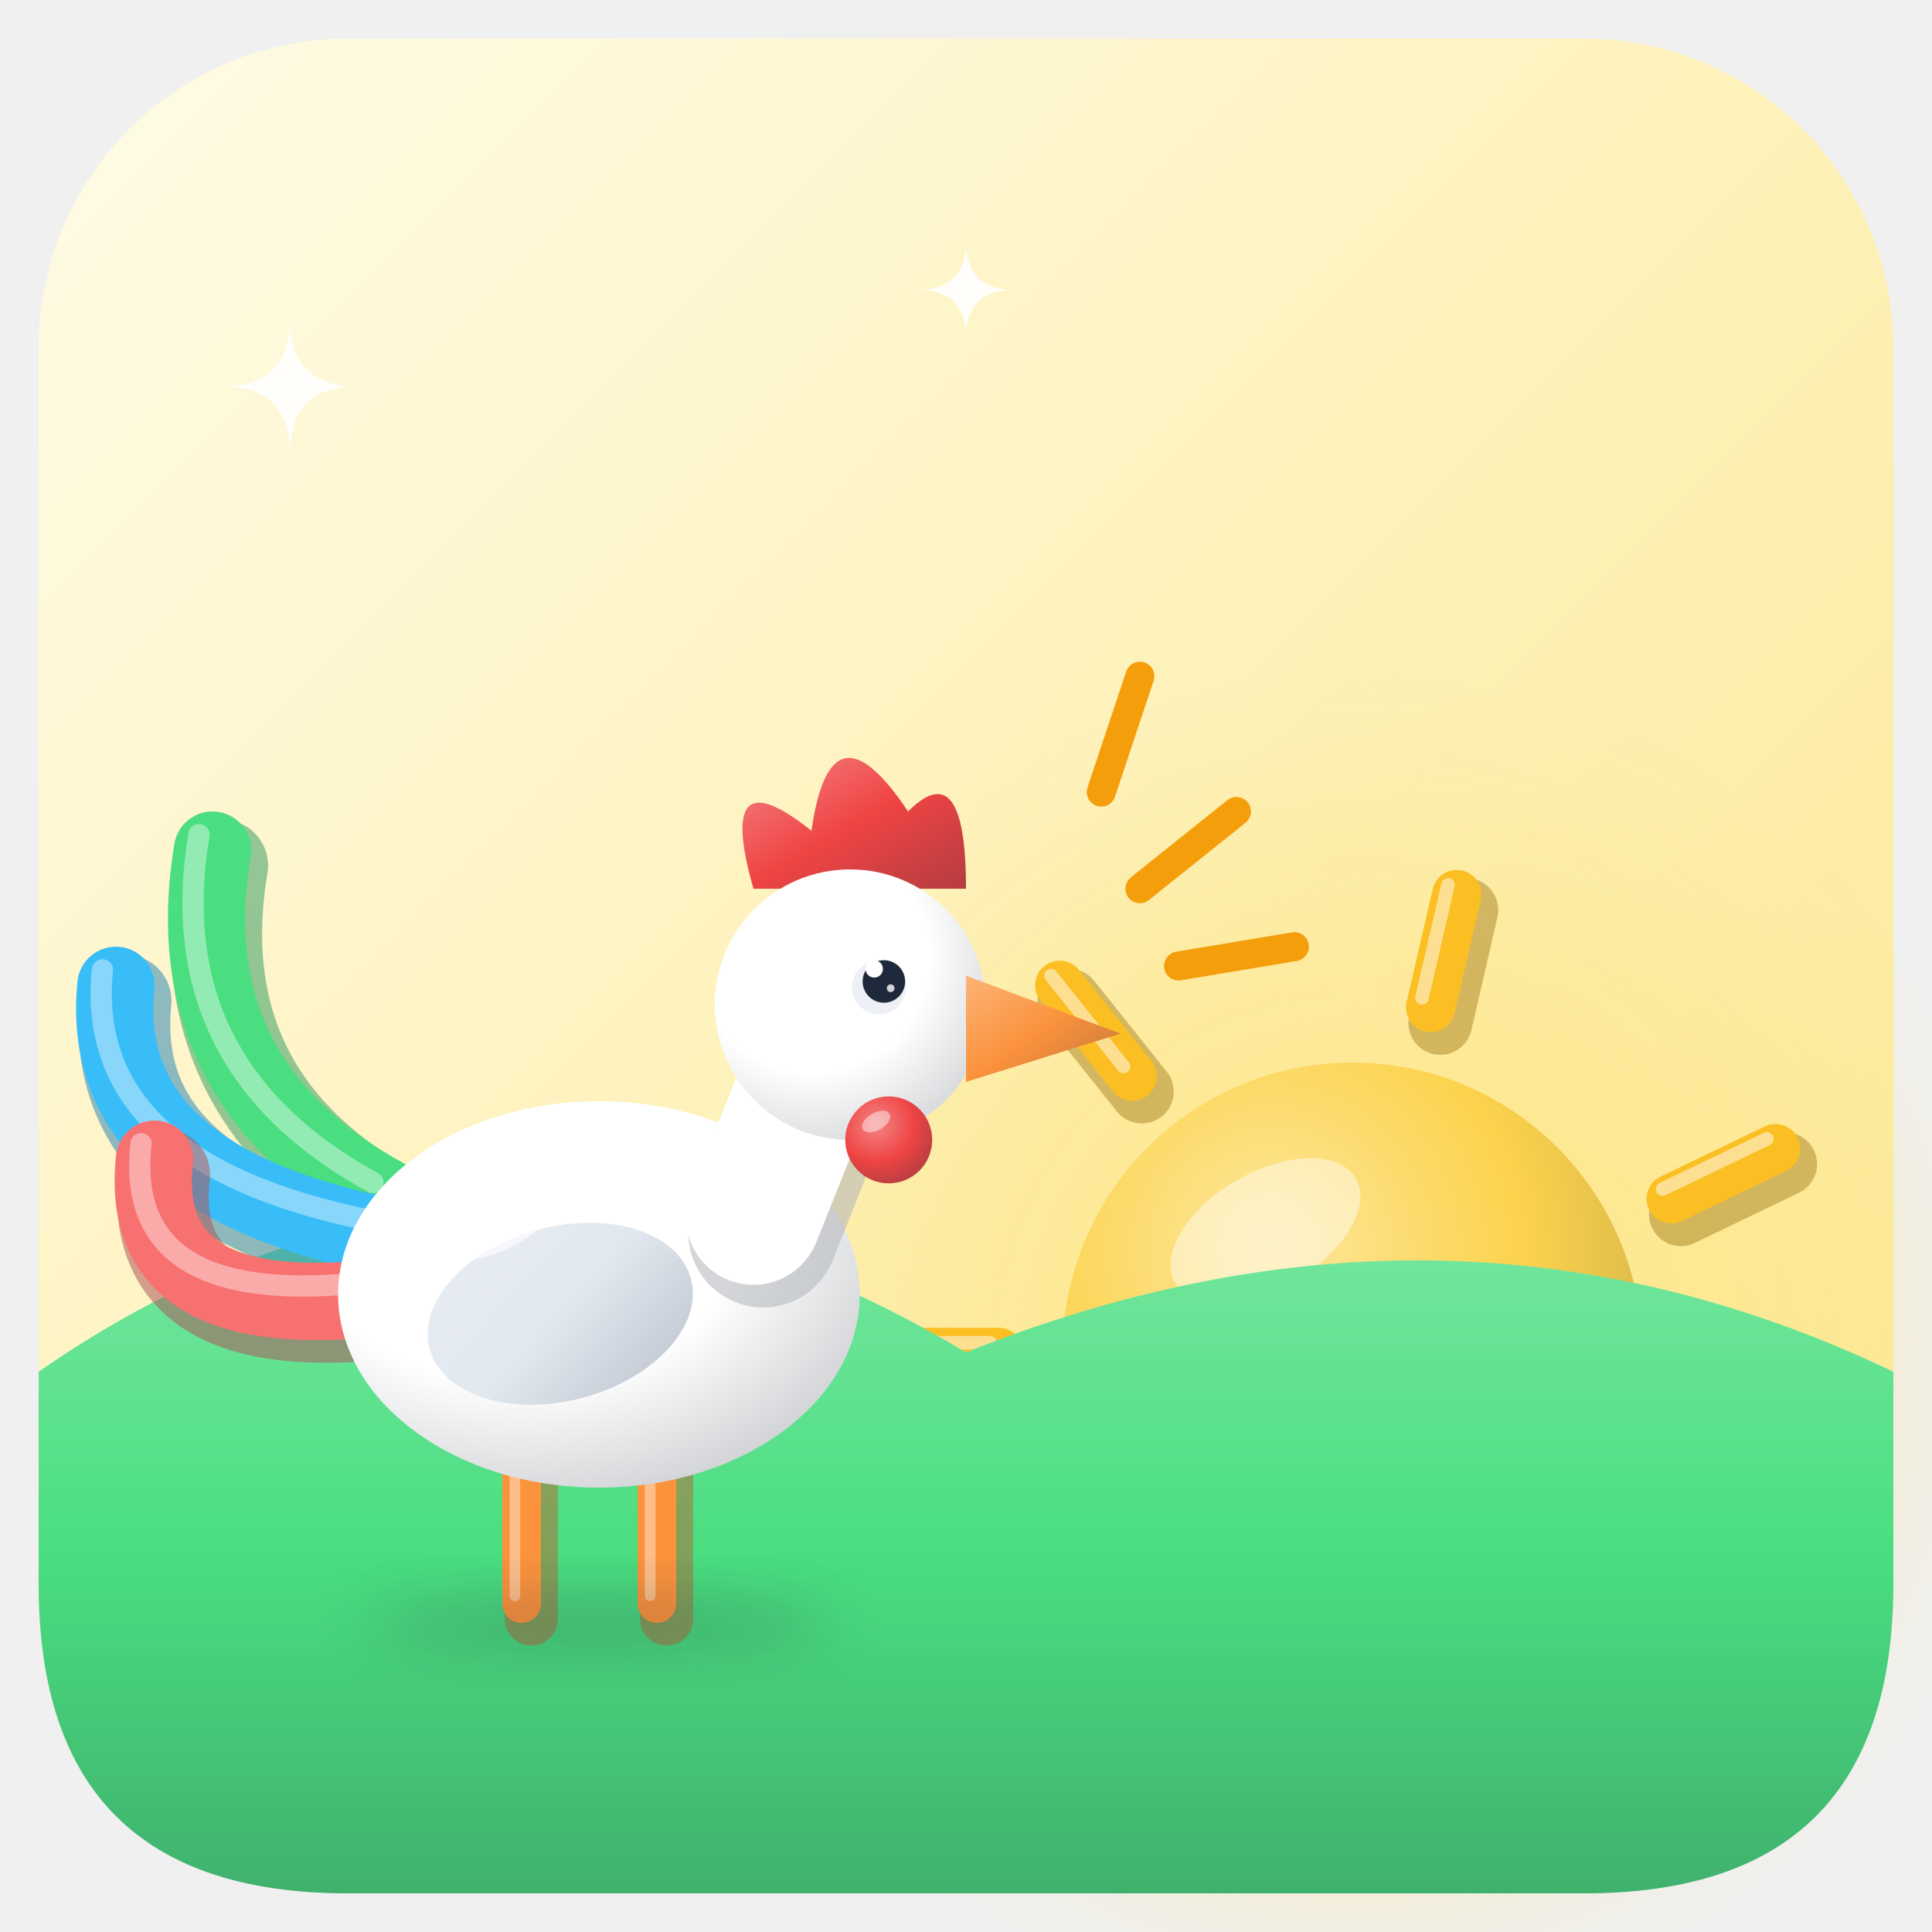
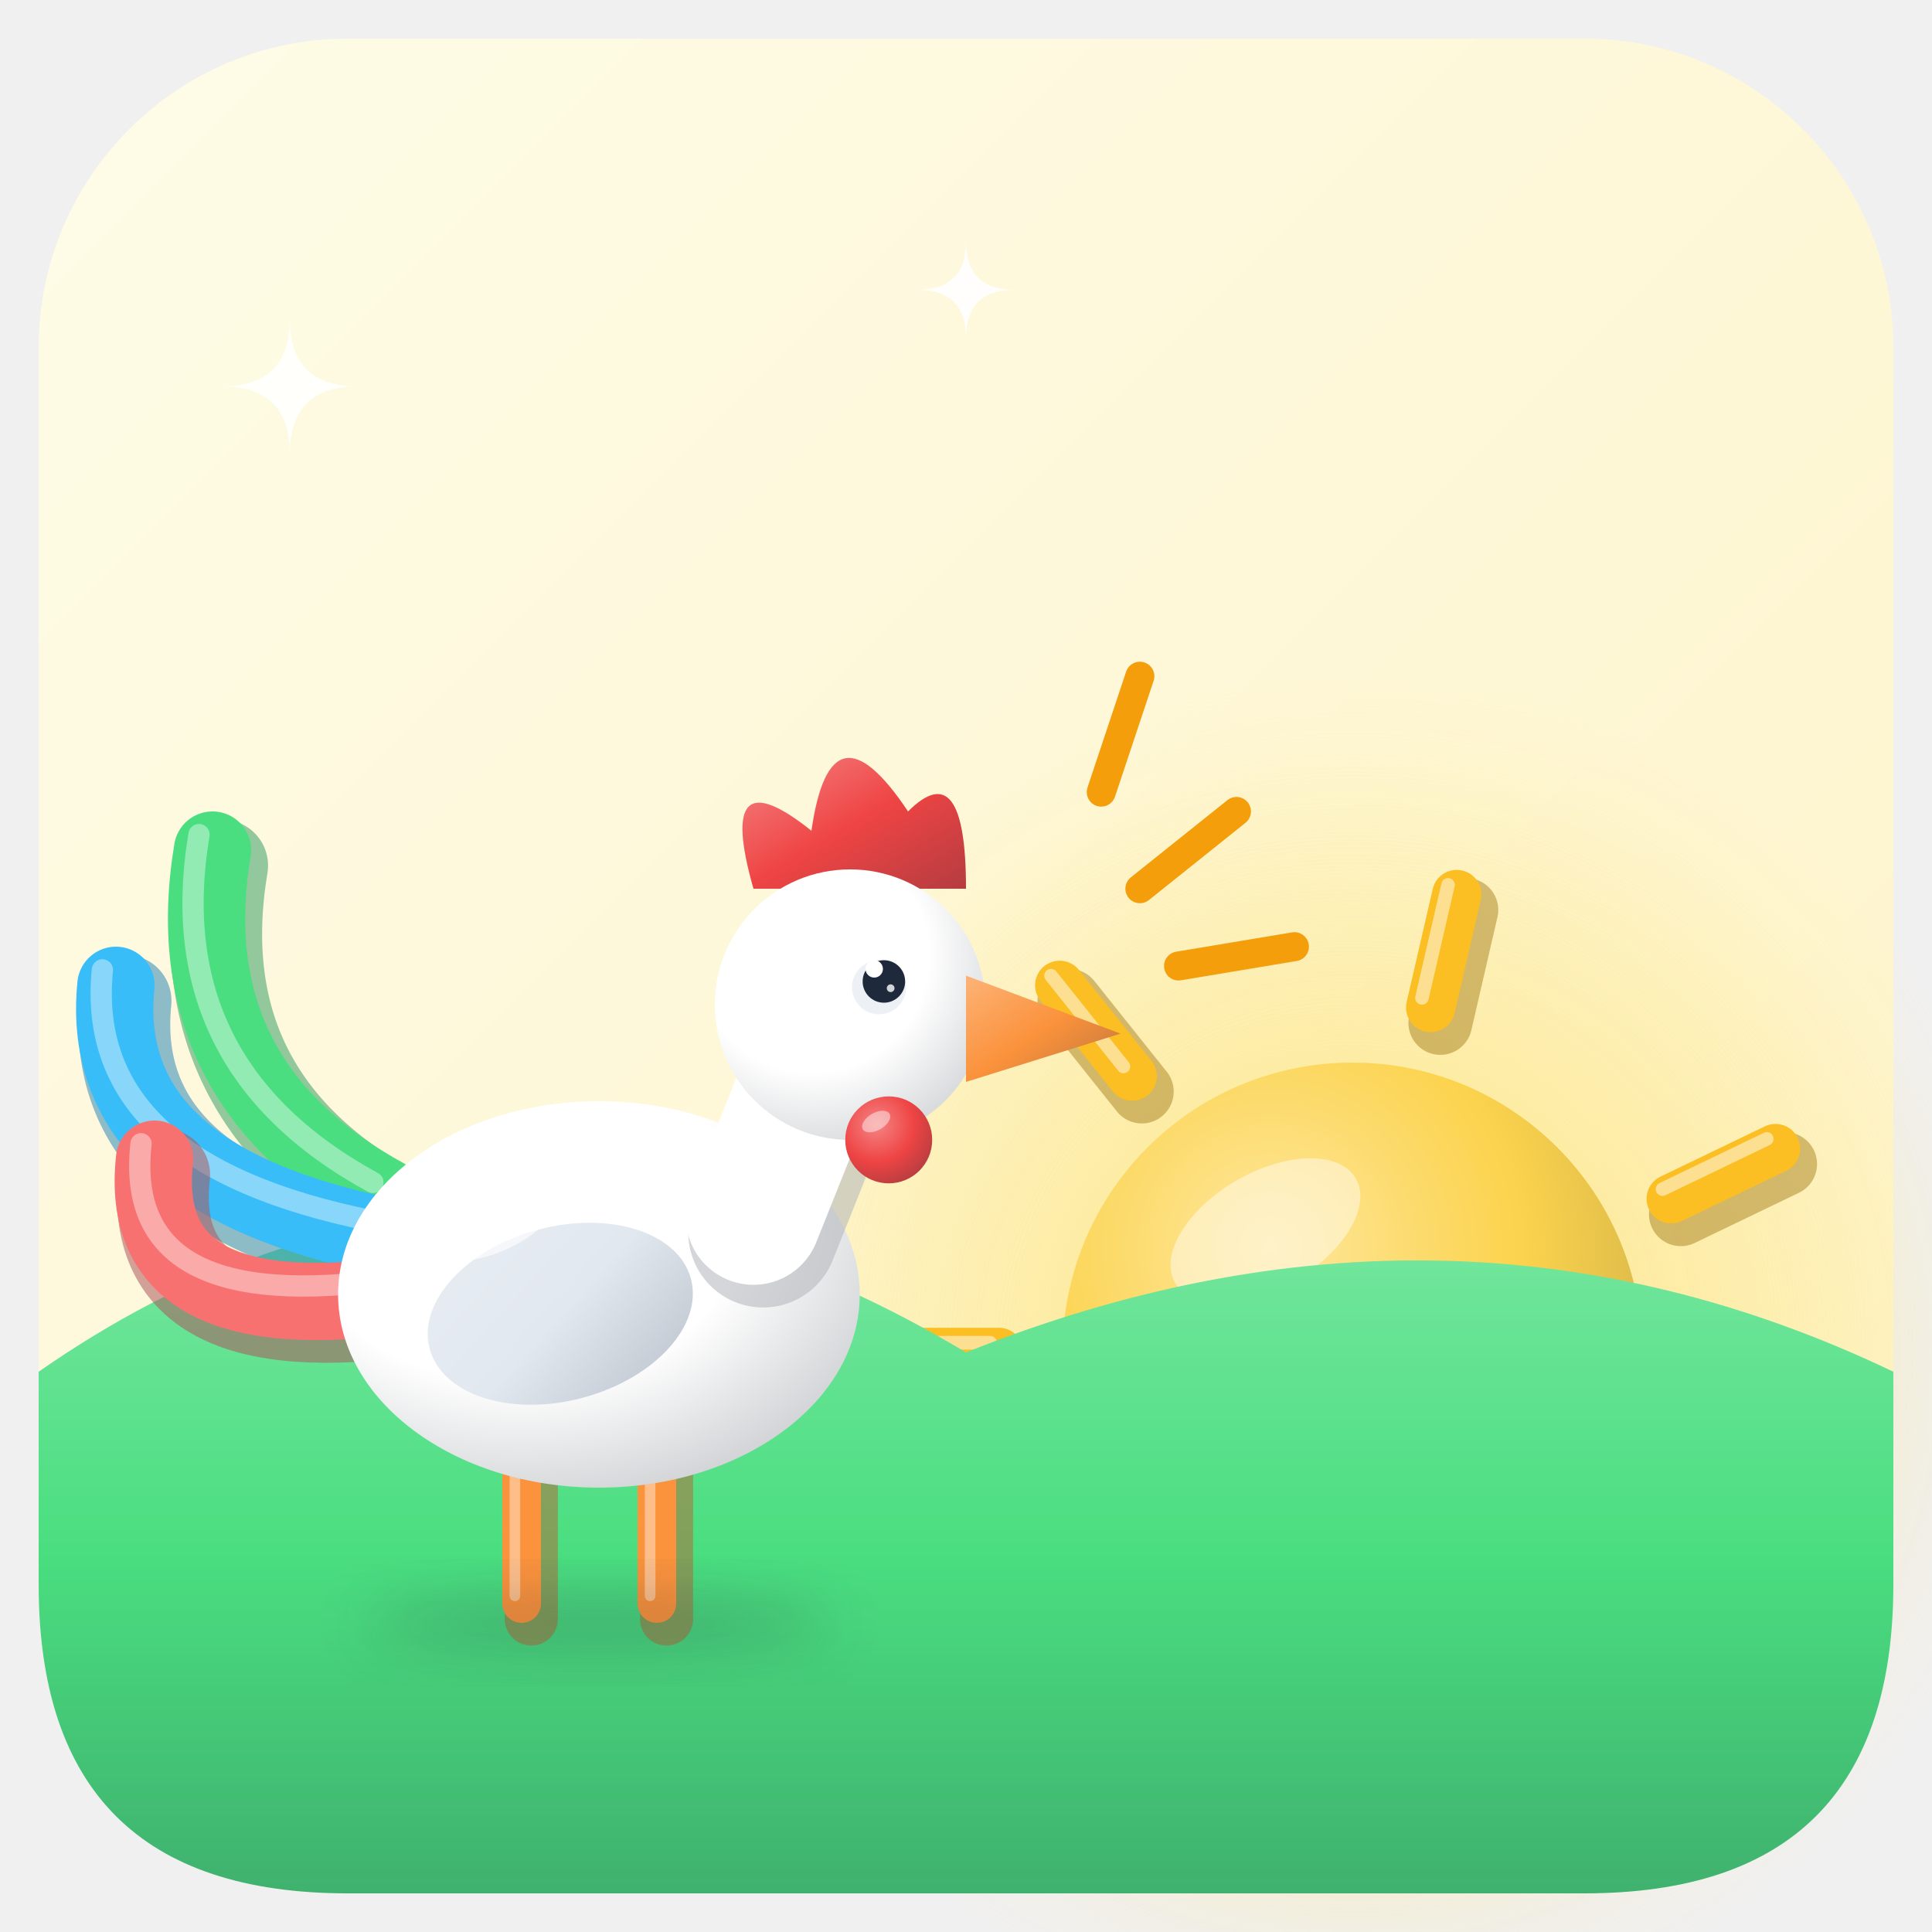
<svg xmlns="http://www.w3.org/2000/svg" viewBox="0 0 200 200" role="img" aria-label="בוקר">
  <defs>
    <linearGradient id="morning-evening-word-g0" x1="0" y1="0" x2="1" y2="1">
      <stop offset="0" stop-color="#FEFCE8" />
-       <stop offset="1" stop-color="#FDE68A" />
+       <stop offset="1" stop-color="#FEF3C7" />
    </linearGradient>
    <radialGradient id="morning-evening-word-g1">
      <stop offset="0" stop-color="#FDE68A" stop-opacity="0.9" />
      <stop offset="0.5" stop-color="#FDE68A" stop-opacity="0.35" />
      <stop offset="1" stop-color="#FDE68A" stop-opacity="0" />
    </radialGradient>
    <radialGradient id="morning-evening-word-g2" cx="0.36" cy="0.32" r="0.78">
      <stop offset="0" stop-color="#fde79d" />
      <stop offset=".55" stop-color="#FCD34D" />
      <stop offset="1" stop-color="#cbae48" />
    </radialGradient>
    <linearGradient id="morning-evening-word-g3" x1="0" y1="0" x2="0" y2="1">
      <stop offset="0" stop-color="#77e6a0" />
      <stop offset=".5" stop-color="#4ADE80" />
      <stop offset="1" stop-color="#3fb16e" />
    </linearGradient>
    <radialGradient id="morning-evening-word-g4" cx="0.35" cy="0.3" r="0.78">
      <stop offset="0" stop-color="#ffffff" />
      <stop offset=".55" stop-color="#FFFFFF" />
      <stop offset="1" stop-color="#ced0d3" />
    </radialGradient>
    <linearGradient id="morning-evening-word-g5" x1="0" y1="0" x2="1" y2="1">
      <stop offset="0" stop-color="#e8edf3" />
      <stop offset=".5" stop-color="#E2E8F0" />
      <stop offset="1" stop-color="#bbc2cb" />
    </linearGradient>
    <linearGradient id="morning-evening-word-g6" x1="0" y1="0" x2="1" y2="1">
      <stop offset="0" stop-color="#f58585" />
      <stop offset=".5" stop-color="#EF4444" />
      <stop offset="1" stop-color="#b53c40" />
    </linearGradient>
    <radialGradient id="morning-evening-word-g7" cx="0.36" cy="0.32" r="0.78">
      <stop offset="0" stop-color="#ffffff" />
      <stop offset=".55" stop-color="#FFFFFF" />
      <stop offset="1" stop-color="#d2d4d7" />
    </radialGradient>
    <radialGradient id="morning-evening-word-g8" cx="0.36" cy="0.32" r="0.78">
      <stop offset="0" stop-color="#f58585" />
      <stop offset=".55" stop-color="#EF4444" />
      <stop offset="1" stop-color="#b13c40" />
    </radialGradient>
    <linearGradient id="morning-evening-word-g9" x1="0" y1="0" x2="1" y2="1">
      <stop offset="0" stop-color="#fcb377" />
      <stop offset=".5" stop-color="#FB923C" />
      <stop offset="1" stop-color="#bd753b" />
    </linearGradient>
    <filter id="morning-evening-word-blur" x="-30%" y="-60%" width="160%" height="220%">
      <feGaussianBlur stdDeviation="3" />
    </filter>
  </defs>
  <rect x="4" y="4" width="192" height="192" rx="32" fill="url(#morning-evening-word-g0)" />
  <circle cx="140" cy="140" r="70" fill="url(#morning-evening-word-g1)" />
  <circle cx="140" cy="140" r="63" fill="url(#morning-evening-word-g1)" />
  <g fill="none" stroke-linecap="round" stroke-linejoin="round">
    <path d="M103.4 140 L91.4 140 M117.2 111.4 L109.7 102 M148.1 104.3 L150.8 92.6 M173 124.1 L183.8 118.9 M173 155.9 L183.8 161.1 M148.1 175.7 L150.8 187.4 M117.2 168.6 L109.7 178" stroke="#ae8b2b" stroke-width="6.6" opacity=".55" transform="translate(1 1.6)" />
    <path d="M103.4 140 L91.4 140 M117.2 111.4 L109.7 102 M148.1 104.3 L150.8 92.6 M173 124.1 L183.8 118.9 M173 155.9 L183.8 161.1 M148.1 175.7 L150.8 187.4 M117.2 168.6 L109.7 178" stroke="#FBBF24" stroke-width="5.1" />
    <path d="M103.4 140 L91.4 140 M117.2 111.4 L109.7 102 M148.1 104.3 L150.8 92.6 M173 124.1 L183.8 118.9 M173 155.9 L183.8 161.1 M148.1 175.7 L150.8 187.4 M117.2 168.6 L109.7 178" stroke="#fff" stroke-width="1.4" opacity="0.5" transform="translate(-0.9 -1)" />
  </g>
  <circle cx="140" cy="140" r="30" fill="url(#morning-evening-word-g2)" />
  <ellipse cx="131" cy="127.4" rx="10.8" ry="6" fill="#fff" opacity="0.45" transform="rotate(-30 131 127.4)" />
  <path d="M4 142 Q50 110 100 140 Q150 120 196 142 V164 Q196 196 164 196 H36 Q4 196 4 164Z" fill="url(#morning-evening-word-g3)" />
  <g fill="none" stroke-linecap="round" stroke-linejoin="round">
    <path d="M40 124 Q18 112 22 88" stroke="#3b9f66" stroke-width="9.5" opacity=".55" transform="translate(1 1.6)" />
    <path d="M40 124 Q18 112 22 88" stroke="#4ADE80" stroke-width="8" />
    <path d="M40 124 Q18 112 22 88" stroke="#fff" stroke-width="2.2" opacity="0.4" transform="translate(-1.4 -1.6)" />
  </g>
  <g fill="none" stroke-linecap="round" stroke-linejoin="round">
    <path d="M40 128 Q10 122 12 102" stroke="#2f89b4" stroke-width="9.5" opacity=".55" transform="translate(1 1.6)" />
    <path d="M40 128 Q10 122 12 102" stroke="#38BDF8" stroke-width="8" />
    <path d="M40 128 Q10 122 12 102" stroke="#fff" stroke-width="2.2" opacity="0.4" transform="translate(-1.4 -1.6)" />
  </g>
  <g fill="none" stroke-linecap="round" stroke-linejoin="round">
    <path d="M42 134 Q14 138 16 120" stroke="#ac585d" stroke-width="9.5" opacity=".55" transform="translate(1 1.6)" />
    <path d="M42 134 Q14 138 16 120" stroke="#F87171" stroke-width="8" />
    <path d="M42 134 Q14 138 16 120" stroke="#fff" stroke-width="2.2" opacity="0.4" transform="translate(-1.4 -1.6)" />
  </g>
  <g fill="none" stroke-linecap="round" stroke-linejoin="round">
    <path d="M54 150 V166" stroke="#ae6d3a" stroke-width="5.5" opacity=".55" transform="translate(1 1.6)" />
    <path d="M54 150 V166" stroke="#FB923C" stroke-width="4" />
    <path d="M54 150 V166" stroke="#fff" stroke-width="1.1" opacity="0.4" transform="translate(-0.7 -0.8)" />
  </g>
  <g fill="none" stroke-linecap="round" stroke-linejoin="round">
    <path d="M68 150 V166" stroke="#ae6d3a" stroke-width="5.5" opacity=".55" transform="translate(1 1.6)" />
    <path d="M68 150 V166" stroke="#FB923C" stroke-width="4" />
    <path d="M68 150 V166" stroke="#fff" stroke-width="1.1" opacity="0.4" transform="translate(-0.7 -0.8)" />
  </g>
  <ellipse cx="62" cy="168" rx="24" ry="3" fill="#1E293B" opacity="0.2" filter="url(#morning-evening-word-blur)" />
  <ellipse cx="62" cy="134" rx="27" ry="20" fill="url(#morning-evening-word-g4)" />
  <ellipse cx="58" cy="136" rx="14" ry="9" fill="url(#morning-evening-word-g5)" transform="rotate(-15 58 136)" />
  <ellipse cx="50" cy="126" rx="8" ry="4" fill="#fff" opacity="0.6" transform="rotate(-20 50 126)" />
  <g fill="none" stroke-linecap="round" stroke-linejoin="round">
    <path d="M78 126 L86 106" stroke="#b1b4b9" stroke-width="15.5" opacity=".55" transform="translate(1 1.6)" />
    <path d="M78 126 L86 106" stroke="#FFFFFF" stroke-width="14" />
    <path d="M78 126 L86 106" stroke="#fff" stroke-width="3.9" opacity="0.5" transform="translate(-2.4 -2.8)" />
  </g>
  <path d="M78 92 Q74 78 84 86 Q86 72 94 84 Q100 78 100 92Z" fill="url(#morning-evening-word-g6)" />
  <circle cx="88" cy="104" r="14" fill="url(#morning-evening-word-g7)" />
  <ellipse cx="83.8" cy="98.1" rx="5" ry="2.8" fill="#fff" opacity="0.45" transform="rotate(-30 83.8 98.1)" />
  <circle cx="92" cy="118" r="4.5" fill="url(#morning-evening-word-g8)" />
  <ellipse cx="90.7" cy="116.1" rx="1.6" ry="0.9" fill="#fff" opacity="0.45" transform="rotate(-30 90.7 116.1)" />
  <polygon points="100,101 116,107 100,112" fill="url(#morning-evening-word-g9)" />
  <circle cx="91" cy="101" r="4" fill="#fff" />
  <circle cx="91" cy="102.2" r="2.8" fill="#CBD5E1" opacity=".35" />
  <circle cx="91.5" cy="101.6" r="2.2" fill="#1E293B" />
  <circle cx="90.5" cy="100.3" r="0.9" fill="#fff" />
  <circle cx="92.2" cy="102.3" r="0.4" fill="#fff" opacity=".8" />
  <path d="M118 92 L128 84 M122 100 L134 98 M114 82 L118 70" fill="none" stroke="#F59E0B" stroke-width="3" stroke-linecap="round" stroke-linejoin="round" />
  <path d="M30 33 Q30 40 37 40 Q30 40 30 47 Q30 40 23 40 Q30 40 30 33Z" fill="#fff" opacity="0.9" />
  <path d="M100 25 Q100 30 105 30 Q100 30 100 35 Q100 30 95 30 Q100 30 100 25Z" fill="#fff" opacity="0.9" />
</svg>
